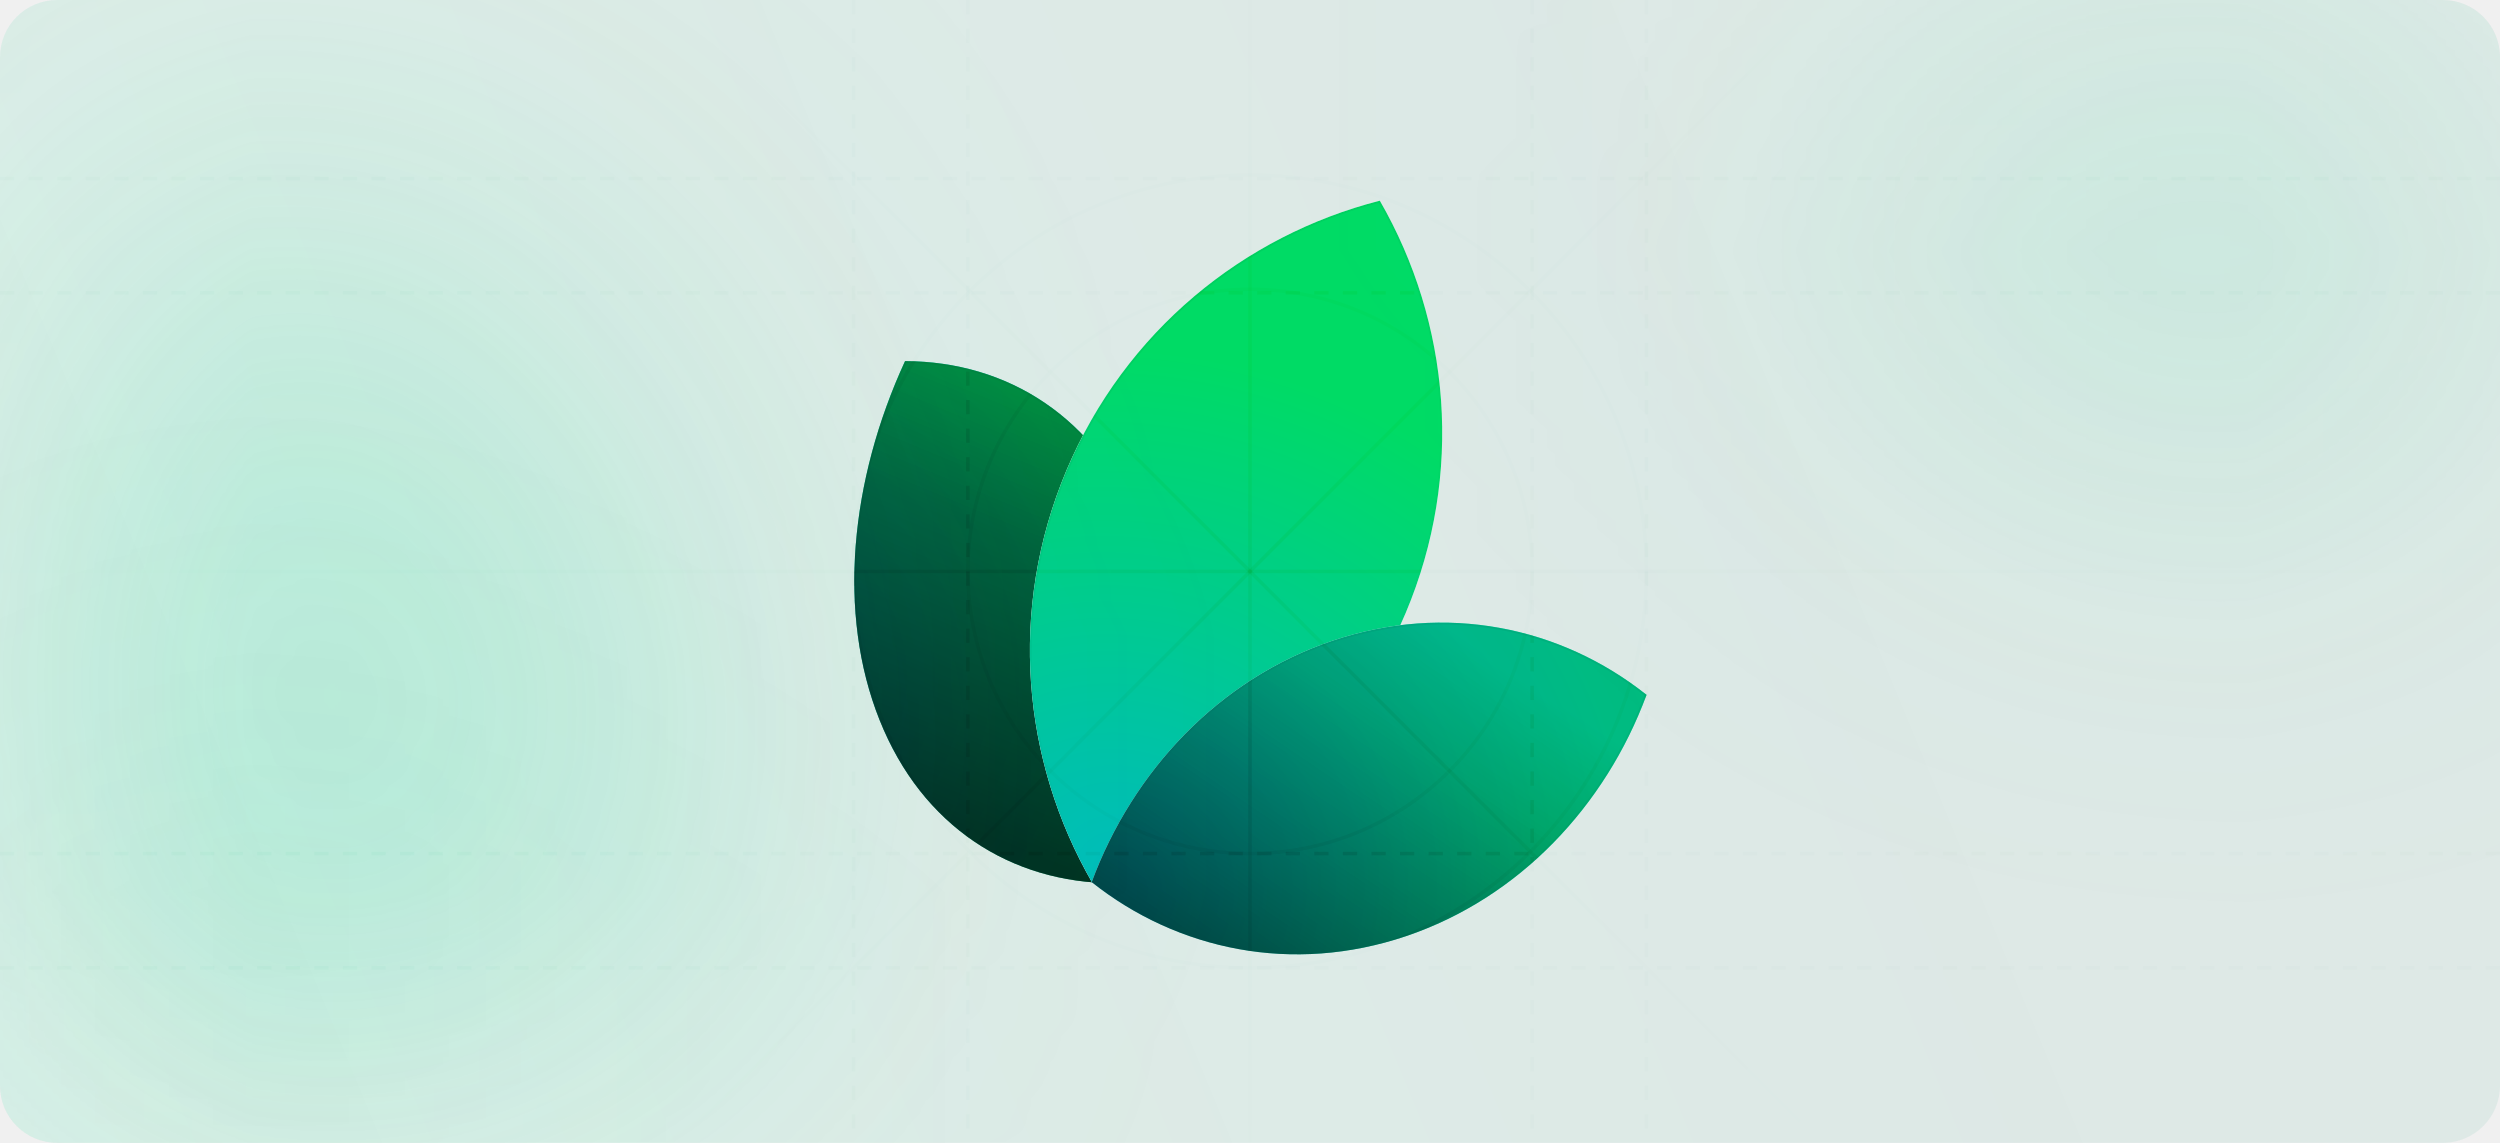
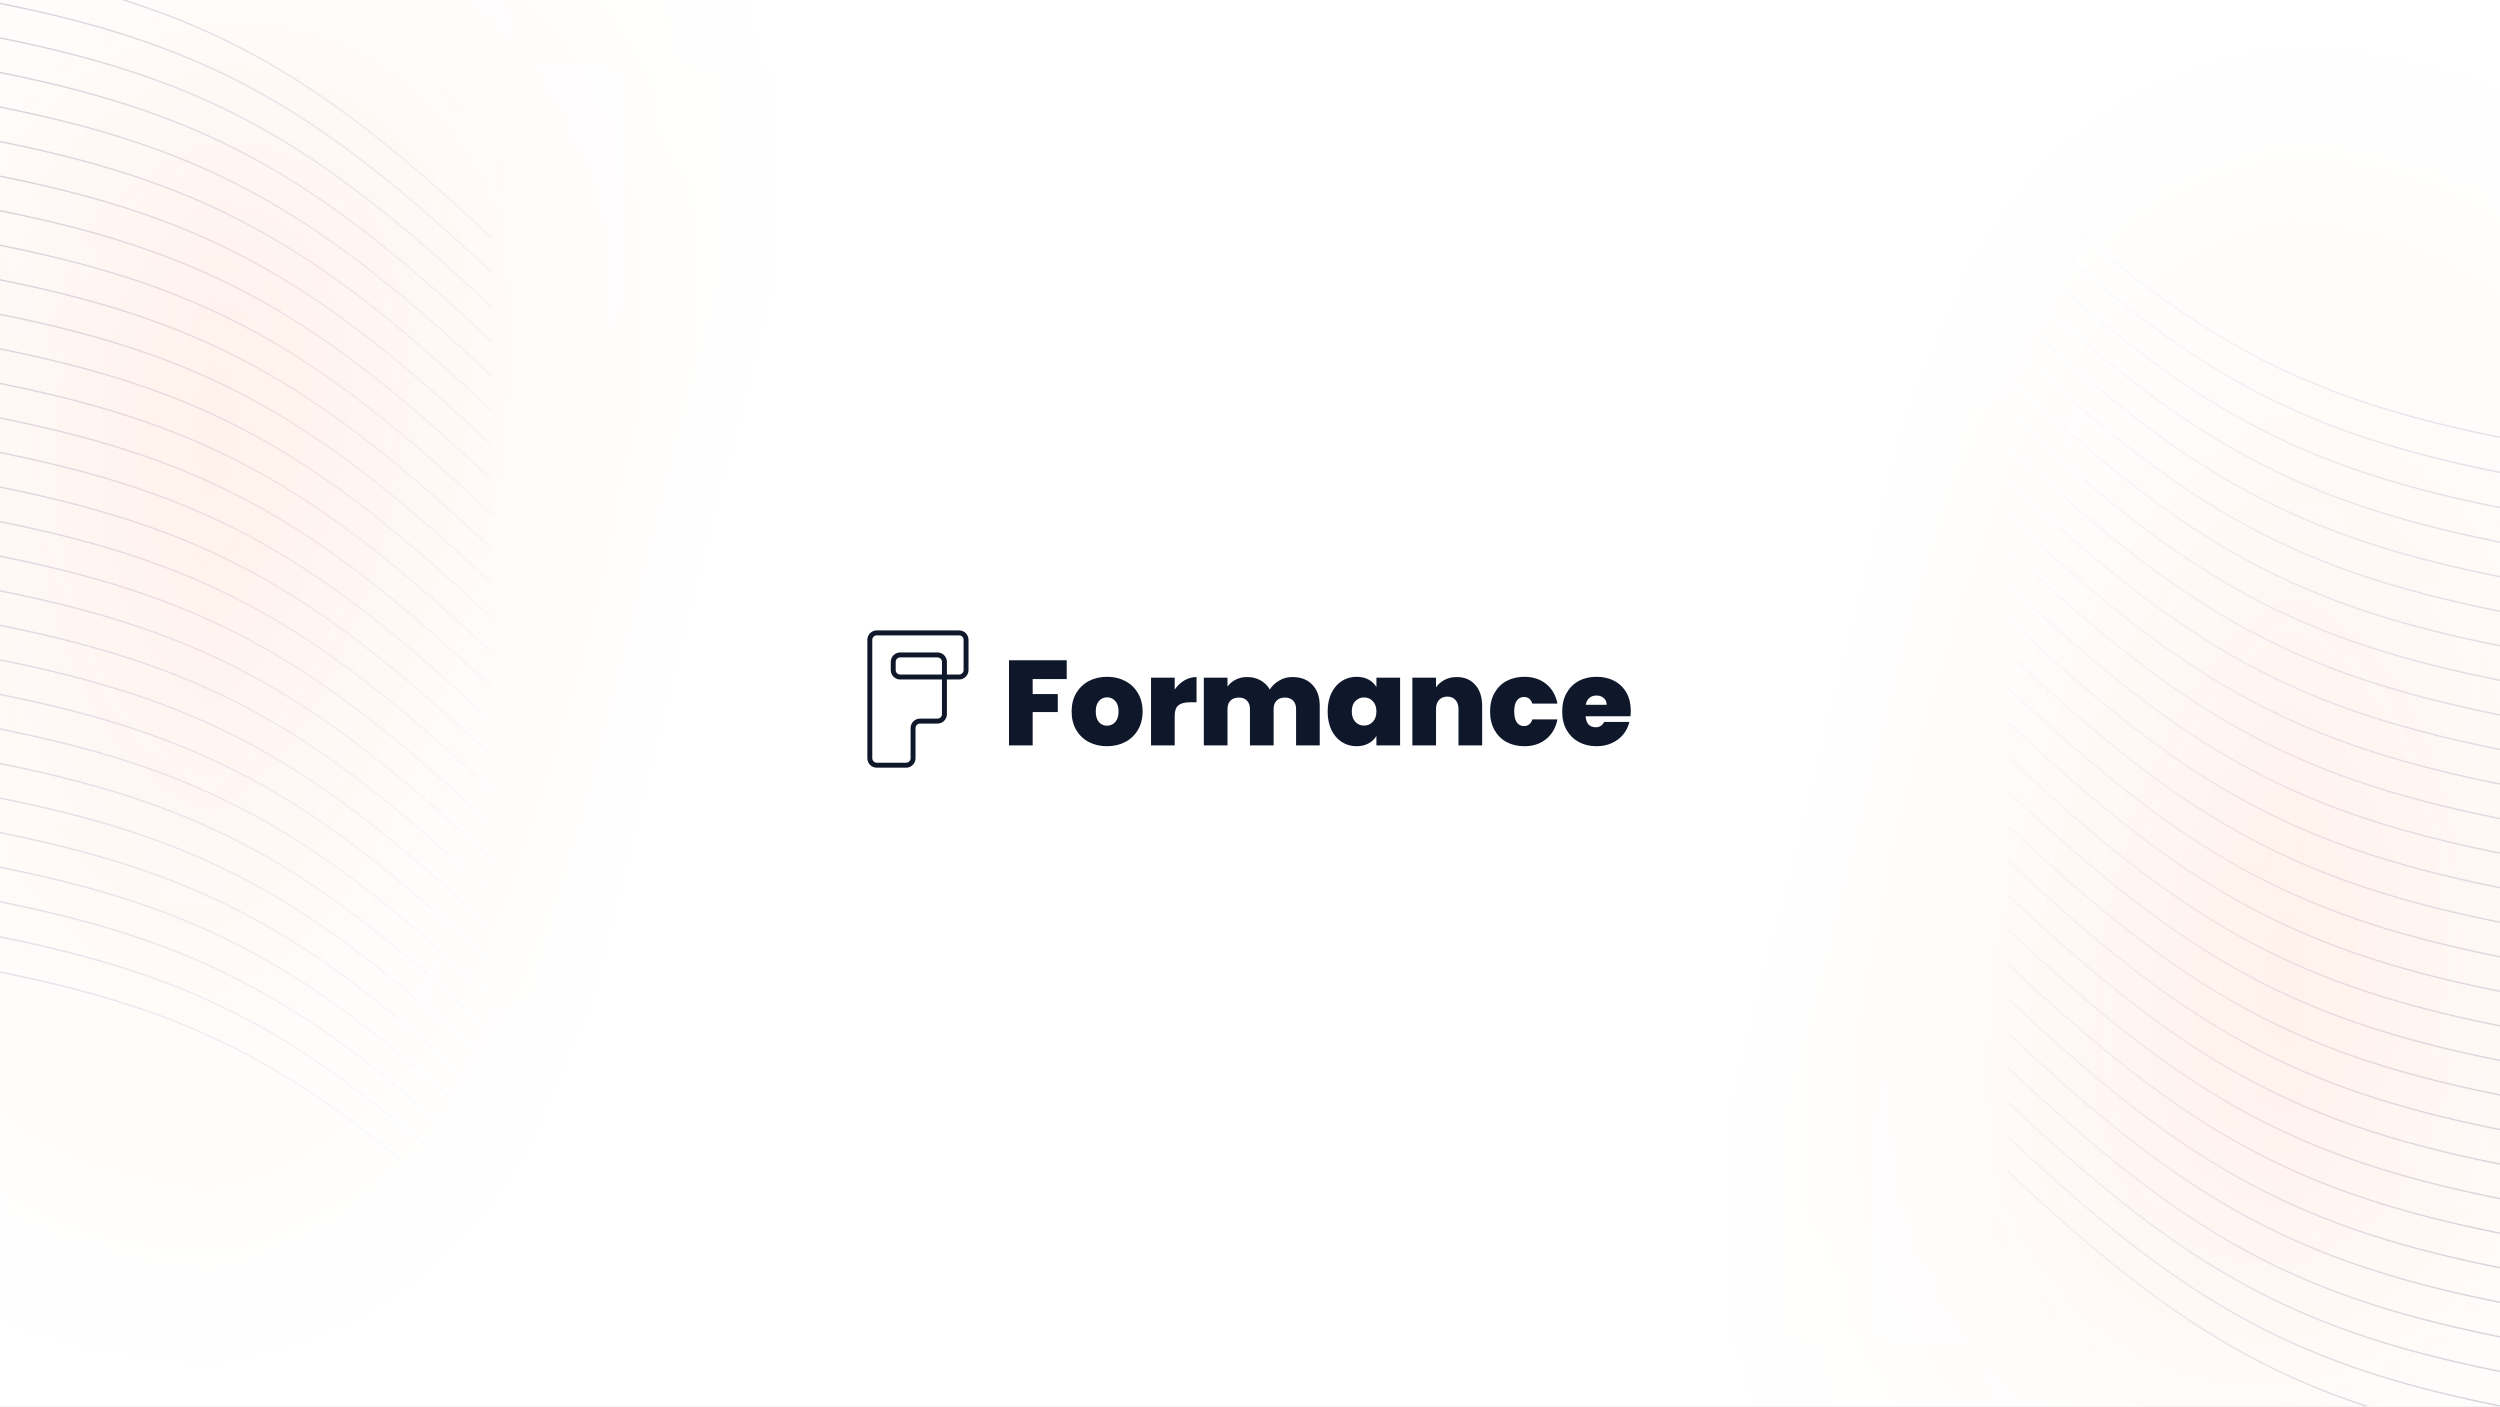
- <svg xmlns="http://www.w3.org/2000/svg" width="700" height="320" viewBox="0 0 700 320" fill="none">
-   <g clip-path="url(#clip0_2862_278)">
-     <rect width="700" height="320" rx="16" fill="url(#paint0_linear_2862_278)" />
-     <path d="M311.889 247.3C283.097 247.215 258.226 231.466 246.292 201.629C234.357 171.793 238.02 134.523 253.414 101.112C282.206 101.197 307.077 116.945 319.011 146.782C330.946 176.619 327.283 213.888 311.889 247.3Z" fill="white" />
-     <path d="M311.889 247.3C283.097 247.215 258.226 231.466 246.292 201.629C234.357 171.793 238.02 134.523 253.414 101.112C282.206 101.197 307.077 116.945 319.011 146.782C330.946 176.619 327.283 213.888 311.889 247.3Z" fill="url(#paint1_radial_2862_278)" />
-     <path d="M311.889 247.3C283.097 247.215 258.226 231.466 246.292 201.629C234.357 171.793 238.02 134.523 253.414 101.112C282.206 101.197 307.077 116.945 319.011 146.782C330.946 176.619 327.283 213.888 311.889 247.3Z" fill="black" fill-opacity="0.5" style="mix-blend-mode:hard-light" />
-     <path d="M311.889 247.3C283.097 247.215 258.226 231.466 246.292 201.629C234.357 171.793 238.02 134.523 253.414 101.112C282.206 101.197 307.077 116.945 319.011 146.782C330.946 176.619 327.283 213.888 311.889 247.3Z" fill="url(#paint2_linear_2862_278)" fill-opacity="0.5" style="mix-blend-mode:hard-light" />
-     <path d="M311.72 247.034C283.108 246.887 258.409 231.208 246.538 201.531C234.656 171.825 238.271 134.702 253.583 101.377C282.195 101.524 306.894 117.203 318.765 146.88C330.647 176.586 327.031 213.709 311.72 247.034Z" stroke="url(#paint3_linear_2862_278)" stroke-opacity="0.05" stroke-width="0.531" />
-     <path d="M305.839 247.174C343.92 237.419 377.154 210.619 393.585 171.64C410.017 132.661 405.98 90.199 386.347 56.193C348.266 65.948 315.032 92.749 298.601 131.728C282.169 170.706 286.206 213.168 305.839 247.174Z" fill="white" />
-     <path d="M305.839 247.174C343.92 237.419 377.154 210.619 393.585 171.64C410.017 132.661 405.98 90.199 386.347 56.193C348.266 65.948 315.032 92.749 298.601 131.728C282.169 170.706 286.206 213.168 305.839 247.174Z" fill="url(#paint4_radial_2862_278)" />
-     <path d="M393.341 171.537C376.971 210.369 343.89 237.091 305.969 246.867C286.462 212.959 282.476 170.663 298.845 131.831C315.215 92.998 348.295 66.276 386.217 56.5C405.724 90.408 409.71 132.704 393.341 171.537Z" stroke="url(#paint5_linear_2862_278)" stroke-opacity="0.05" stroke-width="0.531" />
-     <path d="M305.686 246.995C329.75 266.114 361.965 272.832 393.671 262.129C425.376 251.426 449.499 225.691 461.03 194.556C436.967 175.437 404.751 168.719 373.046 179.422C341.34 190.125 317.217 215.86 305.686 246.995Z" fill="white" />
-     <path d="M305.686 246.995C329.75 266.114 361.965 272.832 393.671 262.129C425.376 251.426 449.499 225.691 461.03 194.556C436.967 175.437 404.751 168.719 373.046 179.422C341.34 190.125 317.217 215.86 305.686 246.995Z" fill="url(#paint6_radial_2862_278)" />
-     <path d="M305.686 246.995C329.75 266.114 361.965 272.832 393.671 262.129C425.376 251.426 449.499 225.691 461.03 194.556C436.967 175.437 404.751 168.719 373.046 179.422C341.34 190.125 317.217 215.86 305.686 246.995Z" fill="black" fill-opacity="0.2" style="mix-blend-mode:hard-light" />
-     <path d="M305.686 246.995C329.75 266.114 361.965 272.832 393.671 262.129C425.376 251.426 449.499 225.691 461.03 194.556C436.967 175.437 404.751 168.719 373.046 179.422C341.34 190.125 317.217 215.86 305.686 246.995Z" fill="url(#paint7_linear_2862_278)" fill-opacity="0.5" style="mix-blend-mode:hard-light" />
-     <path d="M393.586 261.878C362.035 272.529 329.981 265.88 306.002 246.907C317.535 215.919 341.571 190.327 373.13 179.673C404.682 169.023 436.736 175.671 460.715 194.644C449.182 225.632 425.146 251.224 393.586 261.878Z" stroke="url(#paint8_linear_2862_278)" stroke-opacity="0.05" stroke-width="0.531" />
-     <g opacity="0.8" filter="url(#filter0_f_2862_278)">
-       <circle cx="660" cy="-60" r="160" fill="#18E299" fill-opacity="0.4" />
+ <svg xmlns="http://www.w3.org/2000/svg" width="1920" height="1080" viewBox="0 0 1920 1080" fill="none">
+   <g clip-path="url(#clip0_1732_4835)">
+     <rect width="1920" height="1080" fill="white" style="fill:white;fill-opacity:1;" />
+     <path fill-rule="evenodd" clip-rule="evenodd" d="M1932.74 1108.24C1848.84 1092.3 1785.71 1072.44 1726.39 1040.41C1667.06 1008.39 1611.5 964.173 1542.76 899.479L1542 900.287C1610.77 965.008 1666.41 1009.3 1725.86 1041.39C1785.32 1073.49 1848.57 1093.38 1932.54 1109.33L1932.74 1108.24ZM1932.74 1081.71C1848.84 1065.76 1785.71 1045.9 1726.39 1013.88C1667.06 981.85 1611.5 937.637 1542.76 872.943L1542 873.751C1610.77 938.472 1666.41 982.76 1725.86 1014.86C1785.32 1046.95 1848.57 1066.84 1932.54 1082.8L1932.74 1081.71ZM1726.39 987.342C1785.71 1019.37 1848.84 1039.23 1932.74 1055.17L1932.54 1056.26C1848.57 1040.3 1785.32 1020.42 1725.86 988.318C1666.41 956.224 1610.77 911.935 1542 847.215L1542.76 846.406C1611.5 911.1 1667.06 955.314 1726.39 987.342ZM1932.74 1028.63C1848.84 1012.69 1785.71 992.832 1726.39 960.806C1667.06 928.778 1611.5 884.564 1542.76 819.87L1542 820.679C1610.77 885.399 1666.41 929.688 1725.86 961.782C1785.32 993.88 1848.57 1013.77 1932.54 1029.72L1932.74 1028.63ZM1726.39 934.269C1785.71 966.295 1848.84 986.153 1932.74 1002.1L1932.54 1003.19C1848.57 987.23 1785.32 967.343 1725.86 935.246C1666.41 903.151 1610.77 858.863 1542 794.142L1542.76 793.334C1611.5 858.028 1667.06 902.241 1726.39 934.269ZM1932.74 975.561C1848.84 959.617 1785.71 939.759 1726.39 907.733C1667.06 875.705 1611.5 831.492 1542.76 766.798L1542 767.606C1610.77 832.327 1666.41 876.615 1725.86 908.71C1785.32 940.807 1848.57 960.694 1932.54 976.651L1932.74 975.561ZM1726.39 881.197C1785.71 913.223 1848.84 933.08 1932.74 949.024L1932.54 950.115C1848.57 934.158 1785.32 914.271 1725.86 882.173C1666.41 850.079 1610.77 805.79 1542 741.07L1542.76 740.261C1611.5 804.955 1667.06 849.168 1726.39 881.197ZM1932.74 922.488C1848.84 906.544 1785.71 886.687 1726.39 854.661C1667.06 822.633 1611.5 778.419 1542.76 713.725L1542 714.534C1610.77 779.254 1666.41 823.543 1725.86 855.637C1785.32 887.735 1848.57 907.622 1932.54 923.579L1932.74 922.488ZM1726.39 828.124C1785.71 860.15 1848.84 880.008 1932.74 895.952L1932.54 897.042C1848.57 881.085 1785.32 861.198 1725.86 829.101C1666.41 797.006 1610.77 752.718 1542 687.997L1542.76 687.189C1611.5 751.883 1667.06 796.096 1726.39 828.124ZM1932.74 869.416C1848.84 853.472 1785.71 833.614 1726.39 801.588C1667.06 769.56 1611.5 725.347 1542.76 660.653L1542 661.461C1610.77 726.182 1666.41 770.47 1725.86 802.565C1785.32 834.662 1848.57 854.549 1932.54 870.506L1932.74 869.416ZM1726.39 775.052C1785.71 807.078 1848.84 826.935 1932.74 842.879L1932.54 843.969C1848.57 828.013 1785.32 808.126 1725.86 776.028C1666.41 743.934 1610.77 699.645 1542 634.925L1542.76 634.116C1611.5 698.81 1667.06 743.023 1726.39 775.052ZM1932.74 816.343C1848.84 800.399 1785.71 780.542 1726.39 748.516C1667.06 716.488 1611.5 672.274 1542.76 607.58L1542 608.389C1610.77 673.109 1666.41 717.398 1725.86 749.492C1785.32 781.59 1848.57 801.477 1932.54 817.434L1932.74 816.343ZM1726.39 721.979C1785.71 754.005 1848.84 773.863 1932.74 789.807L1932.54 790.897C1848.57 774.94 1785.32 755.053 1725.86 722.956C1666.41 690.861 1610.77 646.573 1542 581.852L1542.76 581.044C1611.5 645.738 1667.06 689.951 1726.39 721.979ZM1932.74 763.271C1848.84 747.327 1785.71 727.469 1726.39 695.443C1667.06 663.415 1611.5 619.202 1542.76 554.508L1542 555.316C1610.77 620.037 1666.41 664.325 1725.86 696.42C1785.32 728.517 1848.57 748.404 1932.54 764.361L1932.74 763.271ZM1726.39 668.907C1785.71 700.933 1848.84 720.79 1932.74 736.734L1932.54 737.824C1848.57 721.868 1785.32 701.981 1725.86 669.883C1666.41 637.788 1610.77 593.5 1542 528.78L1542.76 527.971C1611.5 592.665 1667.06 636.878 1726.39 668.907ZM1932.74 710.198C1848.84 694.254 1785.71 674.397 1726.39 642.371C1667.06 610.343 1611.5 566.129 1542.76 501.435L1542 502.244C1610.77 566.964 1666.41 611.253 1725.86 643.347C1785.32 675.445 1848.57 695.332 1932.54 711.289L1932.74 710.198ZM1726.39 615.834C1785.71 647.86 1848.84 667.718 1932.74 683.662L1932.54 684.752C1848.57 668.795 1785.32 648.908 1725.86 616.811C1666.41 584.716 1610.77 540.428 1542 475.707L1542.76 474.899C1611.5 539.593 1667.06 583.806 1726.39 615.834ZM1932.74 657.126C1848.84 641.182 1785.71 621.324 1726.39 589.298C1667.06 557.27 1611.5 513.057 1542.76 448.363L1542 449.171C1610.77 513.892 1666.41 558.18 1725.86 590.275C1785.32 622.372 1848.57 642.259 1932.54 658.216L1932.74 657.126ZM1726.39 562.762C1785.71 594.788 1848.84 614.646 1932.74 630.59L1932.54 631.68C1848.57 615.723 1785.32 595.836 1725.86 563.739C1666.41 531.644 1610.77 487.356 1542 422.635L1542.76 421.827C1611.5 486.521 1667.06 530.734 1726.39 562.762ZM1932.74 604.053C1848.84 588.109 1785.71 568.252 1726.39 536.226C1667.06 504.197 1611.5 459.984 1542.76 395.29L1542 396.099C1610.77 460.819 1666.41 505.108 1725.86 537.202C1785.32 569.3 1848.57 589.187 1932.54 605.144L1932.74 604.053ZM1726.39 509.689C1785.71 541.715 1848.84 561.573 1932.74 577.517L1932.54 578.607C1848.57 562.65 1785.32 542.763 1725.86 510.666C1666.41 478.571 1610.77 434.283 1542 369.562L1542.76 368.754C1611.5 433.447 1667.06 477.661 1726.39 509.689ZM1932.74 550.981C1848.84 535.037 1785.71 515.179 1726.39 483.153C1667.06 451.125 1611.5 406.912 1542.76 342.218L1542 343.026C1610.77 407.747 1666.41 452.035 1725.86 484.13C1785.32 516.227 1848.57 536.114 1932.54 552.071L1932.74 550.981ZM1726.39 456.617C1785.71 488.643 1848.84 508.501 1932.74 524.445L1932.54 525.535C1848.57 509.578 1785.32 489.691 1725.86 457.594C1666.41 425.499 1610.77 381.211 1542 316.49L1542.76 315.682C1611.5 380.376 1667.06 424.589 1726.39 456.617ZM1932.74 497.908C1848.84 481.964 1785.71 462.107 1726.39 430.081C1667.06 398.052 1611.5 353.839 1542.76 289.145L1542 289.954C1610.77 354.674 1666.41 398.963 1725.86 431.057C1785.32 463.155 1848.57 483.042 1932.54 498.998L1932.74 497.908ZM1726.39 403.544C1785.71 435.57 1848.84 455.428 1932.74 471.372L1932.54 472.462C1848.57 456.505 1785.32 436.618 1725.86 404.521C1666.41 372.426 1610.77 328.138 1542 263.417L1542.76 262.609C1611.5 327.302 1667.06 371.516 1726.39 403.544ZM1932.74 444.836C1848.84 428.892 1785.71 409.034 1726.39 377.008C1667.06 344.98 1611.5 300.767 1542.76 236.073L1542 236.881C1610.77 301.602 1666.41 345.89 1725.86 377.985C1785.32 410.082 1848.57 429.969 1932.54 445.926L1932.74 444.836ZM1726.39 350.472C1785.71 382.498 1848.84 402.356 1932.74 418.3L1932.54 419.39C1848.57 403.433 1785.32 383.546 1725.86 351.449C1666.41 319.354 1610.77 275.066 1542 210.345L1542.76 209.537C1611.5 274.231 1667.06 318.444 1726.39 350.472ZM1932.74 391.763C1848.84 375.819 1785.71 355.961 1726.39 323.936C1667.06 291.907 1611.5 247.694 1542.76 183L1542 183.808C1610.77 248.529 1666.41 292.817 1725.86 324.912C1785.32 357.01 1848.57 376.896 1932.54 392.853L1932.74 391.763ZM1726.49 296.959C1785.82 328.985 1848.95 348.843 1932.85 364.787L1932.64 365.877C1848.67 349.92 1785.42 330.033 1725.97 297.936C1666.51 265.841 1610.87 221.553 1542.1 156.832L1542.86 156.024C1611.61 220.718 1667.16 264.931 1726.49 296.959ZM1932.95 337.811C1849.05 321.867 1785.92 302.009 1726.6 269.983C1667.27 237.955 1611.71 193.742 1542.97 129.048L1542.21 129.856C1610.98 194.577 1666.62 238.865 1726.07 270.96C1785.53 303.057 1848.77 322.944 1932.74 338.901L1932.95 337.811Z" fill="url(#paint0_linear_1732_4835)" style="" />
+     <g filter="url(#filter0_f_1732_4835)">
+       <rect x="1979.74" y="330.132" width="745.212" height="140.283" transform="rotate(104.276 1979.74 330.132)" fill="#FF6423" fill-opacity="0.3" style="fill:#FF6423;fill:color(display-p3 1 0.392 0.137);fill-opacity:0.3;" />
    </g>
-     <g opacity="0.8" filter="url(#filter1_f_2862_278)">
-       <circle cx="20" cy="213" r="160" fill="#18E299" fill-opacity="0.33" />
+     <path fill-rule="evenodd" clip-rule="evenodd" d="M-13 -25.91C70.903 -9.966 134.03 9.892 193.356 41.918C252.686 73.946 308.242 118.159 376.984 182.853L377.744 182.045C308.973 117.324 253.336 73.036 193.883 40.941C134.425 8.844 71.179 -11.043 -12.792 -27L-13 -25.91ZM-13 0.626C70.903 16.57 134.03 36.428 193.356 68.454C252.686 100.482 308.242 144.695 376.984 209.389L377.744 208.581C308.973 143.86 253.336 99.572 193.883 67.477C134.425 35.38 71.179 15.493 -12.792 -0.464L-13 0.626ZM193.356 94.99C134.03 62.964 70.903 43.107 -13 27.163L-12.792 26.073C71.179 42.029 134.425 61.916 193.883 94.014C253.336 126.108 308.973 170.397 377.744 235.117L376.984 235.926C308.242 171.232 252.686 127.018 193.356 94.99ZM-13 53.699C70.903 69.642 134.03 89.5 193.356 121.526C252.686 153.554 308.242 197.768 376.984 262.462L377.744 261.653C308.973 196.933 253.336 152.644 193.883 120.55C134.425 88.452 71.179 68.565 -12.792 52.608L-13 53.699ZM193.356 148.063C134.03 116.037 70.903 96.179 -13 80.235L-12.792 79.145C71.179 95.102 134.425 114.989 193.883 147.086C253.336 179.181 308.973 223.469 377.744 288.19L376.984 288.998C308.242 224.304 252.686 180.091 193.356 148.063ZM-13 106.771C70.903 122.715 134.03 142.573 193.356 174.599C252.686 206.627 308.242 250.84 376.984 315.534L377.744 314.726C308.973 250.005 253.336 205.717 193.883 173.622C134.425 141.525 71.179 121.638 -12.792 105.681L-13 106.771ZM193.356 201.135C134.03 169.109 70.903 149.252 -13 133.308L-12.792 132.218C71.179 148.174 134.425 168.061 193.883 200.159C253.336 232.253 308.973 276.542 377.744 341.262L376.984 342.071C308.242 277.377 252.686 233.164 193.356 201.135ZM-13 159.844C70.903 175.788 134.03 195.645 193.356 227.671C252.686 259.699 308.242 303.913 376.984 368.607L377.744 367.798C308.973 303.078 253.336 258.789 193.883 226.695C134.425 194.597 71.179 174.71 -12.792 158.753L-13 159.844ZM193.356 254.208C134.03 222.182 70.903 202.324 -13 186.38L-12.792 185.29C71.179 201.247 134.425 221.134 193.883 253.231C253.336 285.326 308.973 329.614 377.744 394.335L376.984 395.143C308.242 330.449 252.686 286.236 193.356 254.208ZM-13 212.916C70.903 228.86 134.03 248.718 193.356 280.744C252.686 312.772 308.242 356.985 376.984 421.679L377.744 420.871C308.973 356.15 253.336 311.862 193.883 279.767C134.425 247.67 71.179 227.783 -12.792 211.826L-13 212.916ZM193.356 307.28C134.03 275.254 70.903 255.397 -13 239.453L-12.792 238.363C71.179 254.319 134.425 274.206 193.883 306.304C253.336 338.398 308.973 382.687 377.744 447.407L376.984 448.216C308.242 383.522 252.686 339.309 193.356 307.28ZM-13 265.989C70.903 281.933 134.03 301.79 193.356 333.816C252.686 365.844 308.242 410.058 376.984 474.752L377.744 473.943C308.973 409.223 253.336 364.934 193.883 332.84C134.425 300.742 71.179 280.855 -12.792 264.898L-13 265.989ZM193.356 360.353C134.03 328.327 70.903 308.469 -13 292.525L-12.792 291.435C71.179 307.392 134.425 327.279 193.883 359.376C253.336 391.471 308.973 435.759 377.744 500.48L376.984 501.288C308.242 436.594 252.686 392.381 193.356 360.353ZM-13 319.061C70.903 335.005 134.03 354.863 193.356 386.889C252.686 418.917 308.242 463.13 376.984 527.824L377.744 527.016C308.973 462.295 253.336 418.007 193.883 385.912C134.425 353.815 71.179 333.928 -12.792 317.971L-13 319.061ZM193.356 413.425C134.03 381.399 70.903 361.542 -13 345.598L-12.792 344.508C71.179 360.465 134.425 380.351 193.883 412.449C253.336 444.544 308.973 488.832 377.744 553.552L376.984 554.361C308.242 489.667 252.686 445.454 193.356 413.425ZM-13 372.134C70.903 388.078 134.03 407.935 193.356 439.961C252.686 471.989 308.242 516.203 376.984 580.897L377.744 580.088C308.973 515.368 253.336 471.079 193.883 438.985C134.425 406.887 71.179 387 -12.792 371.043L-13 372.134ZM193.356 466.498C134.03 434.472 70.903 414.614 -13 398.67L-12.792 397.58C71.179 413.537 134.425 433.424 193.883 465.521C253.336 497.616 308.973 541.904 377.744 606.625L376.984 607.433C308.242 542.74 252.686 498.526 193.356 466.498ZM-13 425.206C70.903 441.15 134.03 461.008 193.356 493.034C252.686 525.062 308.242 569.275 376.984 633.969L377.744 633.161C308.973 568.44 253.336 524.152 193.883 492.057C134.425 459.96 71.179 440.073 -12.792 424.116L-13 425.206ZM193.356 519.57C134.03 487.544 70.903 467.686 -13 451.742L-12.792 450.652C71.179 466.609 134.425 486.496 193.883 518.593C253.336 550.688 308.973 594.976 377.744 659.697L376.984 660.505C308.242 595.811 252.686 551.598 193.356 519.57ZM-13 478.279C70.903 494.223 134.03 514.08 193.356 546.106C252.686 578.135 308.242 622.348 376.984 687.042L377.744 686.233C308.973 621.513 253.336 577.224 193.883 545.13C134.425 513.032 71.179 493.145 -12.792 477.189L-13 478.279ZM193.356 572.643C134.03 540.617 70.903 520.759 -13 504.815L-12.792 503.725C71.179 519.682 134.425 539.569 193.883 571.666C253.336 603.761 308.973 648.049 377.744 712.77L376.984 713.578C308.242 648.885 252.686 604.671 193.356 572.643ZM-13 531.351C70.903 547.295 134.03 567.153 193.356 599.179C252.686 631.207 308.242 675.42 376.984 740.114L377.744 739.306C308.973 674.585 253.336 630.297 193.883 598.202C134.425 566.105 71.179 546.218 -12.792 530.261L-13 531.351ZM193.356 625.715C134.03 593.689 70.903 573.831 -13 557.887L-12.792 556.797C71.179 572.754 134.425 592.641 193.883 624.738C253.336 656.833 308.973 701.121 377.744 765.842L376.984 766.65C308.242 701.956 252.686 657.743 193.356 625.715ZM-13 584.424C70.903 600.368 134.03 620.225 193.356 652.251C252.686 684.28 308.242 728.493 376.984 793.187L377.744 792.378C308.973 727.658 253.336 683.37 193.883 651.275C134.425 619.177 71.179 599.29 -12.792 583.334L-13 584.424ZM193.356 678.788C134.03 646.762 70.903 626.904 -13 610.961L-12.792 609.87C71.179 625.827 134.425 645.714 193.883 677.811C253.336 709.906 308.973 754.194 377.744 818.915L376.984 819.723C308.242 755.03 252.686 710.816 193.356 678.788ZM-13 637.496C70.903 653.44 134.03 673.298 193.356 705.324C252.686 737.352 308.242 781.565 376.984 846.259L377.744 845.451C308.973 780.73 253.336 736.442 193.883 704.347C134.425 672.25 71.179 652.363 -12.792 636.406L-13 637.496ZM193.356 731.86C134.03 699.834 70.903 679.976 -13 664.032L-12.792 662.942C71.179 678.899 134.425 698.786 193.883 730.883C253.336 762.978 308.973 807.266 377.744 871.987L376.984 872.795C308.242 808.101 252.686 763.888 193.356 731.86ZM-13 690.569C70.902 706.513 134.03 726.371 193.355 758.396C252.685 790.425 308.241 834.638 376.983 899.332L377.744 898.524C308.973 833.803 253.336 789.515 193.882 757.42C134.425 725.323 71.178 705.436 -12.793 689.479L-13 690.569ZM193.252 785.373C133.926 753.347 70.799 733.489 -13.104 717.545L-12.896 716.455C71.075 732.412 134.321 752.299 193.779 784.396C253.232 816.491 308.87 860.779 377.64 925.5L376.88 926.308C308.138 861.614 252.582 817.401 193.252 785.373ZM-13.207 744.521C70.695 760.465 133.823 780.323 193.148 812.349C252.478 844.377 308.034 888.59 376.776 953.284L377.537 952.476C308.766 887.755 253.129 843.467 193.675 811.372C134.217 779.275 70.971 759.388 -13 743.431L-13.207 744.521Z" fill="url(#paint1_linear_1732_4835)" style="" />
+     <g filter="url(#filter1_f_1732_4835)">
+       <rect x="-60" y="752.2" width="745.212" height="140.283" transform="rotate(-75.7242 -60 752.2)" fill="#FF6423" fill-opacity="0.3" style="fill:#FF6423;fill:color(display-p3 1 0.392 0.137);fill-opacity:0.3;" />
    </g>
-     <g opacity="0.8" filter="url(#filter2_f_2862_278)">
-       <circle cx="660" cy="480" r="160" fill="#18E299" fill-opacity="0.52" />
-     </g>
-     <g opacity="0.8" filter="url(#filter3_f_2862_278)">
-       <circle cx="20" cy="413" r="160" fill="#18E299" fill-opacity="0.22" />
-     </g>
-     <g style="mix-blend-mode:overlay" opacity="0.1">
-       <path d="M0 50H700" stroke="black" stroke-dasharray="4 4" />
-     </g>
-     <g style="mix-blend-mode:overlay" opacity="0.1">
-       <path d="M0 82H700" stroke="black" stroke-dasharray="4 4" />
-     </g>
-     <g style="mix-blend-mode:overlay" opacity="0.1">
-       <path d="M239 0L239 320" stroke="black" stroke-dasharray="4 4" />
-     </g>
-     <g style="mix-blend-mode:overlay" opacity="0.1">
-       <path d="M271 0L271 320" stroke="black" stroke-dasharray="4 4" />
-     </g>
-     <g style="mix-blend-mode:overlay" opacity="0.1">
-       <path d="M461 0L461 320" stroke="black" stroke-dasharray="4 4" />
-     </g>
-     <g style="mix-blend-mode:overlay" opacity="0.1">
-       <path d="M350 0L350 320" stroke="url(#paint9_linear_2862_278)" />
-     </g>
-     <g style="mix-blend-mode:overlay" opacity="0.1">
-       <path d="M429 0L429 320" stroke="black" stroke-dasharray="4 4" />
-     </g>
-     <g style="mix-blend-mode:overlay" opacity="0.1">
-       <path d="M0 271H700" stroke="black" stroke-dasharray="4 4" />
-     </g>
-     <g style="mix-blend-mode:overlay" opacity="0.1">
-       <path d="M0 239H700" stroke="black" stroke-dasharray="4 4" />
-     </g>
-     <g style="mix-blend-mode:overlay" opacity="0.1">
-       <path d="M0 160H700" stroke="url(#paint10_linear_2862_278)" />
-     </g>
-     <g style="mix-blend-mode:overlay" opacity="0.1">
-       <path d="M511 -1L189 321" stroke="url(#paint11_linear_2862_278)" />
-     </g>
-     <g style="mix-blend-mode:overlay" opacity="0.1">
-       <path d="M511 321L189 -1" stroke="url(#paint12_linear_2862_278)" />
-     </g>
-     <g style="mix-blend-mode:overlay" opacity="0.05">
-       <circle cx="350" cy="160" r="111" stroke="black" />
-     </g>
-     <g style="mix-blend-mode:overlay" opacity="0.05">
-       <circle cx="350" cy="160" r="79" stroke="black" />
-     </g>
+     <path fill-rule="evenodd" clip-rule="evenodd" d="M666.121 582.327C666.121 586.335 669.348 589.584 673.329 589.584H695.92C699.901 589.584 703.128 586.335 703.128 582.327V559.15C703.128 557.252 704.657 555.712 706.543 555.712H720.014C723.995 555.712 727.222 552.463 727.222 548.455V521.841H736.621C740.602 521.841 743.829 518.591 743.829 514.583V491.407C743.829 487.399 740.602 484.15 736.621 484.15H673.329C669.348 484.15 666.121 487.399 666.121 491.407V582.327ZM723.428 521.841H691.308C687.326 521.841 684.099 518.591 684.099 514.583V508.343C684.099 504.335 687.327 501.086 691.308 501.086H720.014C723.995 501.086 727.222 504.335 727.222 508.343V518.022H736.621C738.507 518.022 740.036 516.482 740.036 514.583V491.407C740.036 489.508 738.507 487.969 736.621 487.969H673.329C671.443 487.969 669.915 489.508 669.915 491.407V582.327C669.915 584.226 671.443 585.764 673.329 585.764H695.92C697.806 585.764 699.335 584.226 699.335 582.327V559.15C699.335 555.142 702.562 551.893 706.543 551.893H720.014C721.9 551.893 723.428 550.354 723.428 548.455V521.841ZM723.428 518.022V508.343C723.428 506.444 721.9 504.905 720.014 504.905H691.308C689.421 504.905 687.893 506.444 687.893 508.343V514.583C687.893 516.482 689.422 518.022 691.308 518.022H723.428Z" fill="#0F172A" style="fill:#0F172A;fill:color(display-p3 0.059 0.09 0.165);fill-opacity:1;" />
+     <path d="M819.239 507.075V521.542H793.089V533.04H812.377V546.857H793.089V572.451H774.914V507.075H819.239ZM850.17 573.1C844.977 573.1 840.309 572.018 836.167 569.855C832.087 567.691 828.872 564.6 826.523 560.582C824.174 556.563 822.999 551.834 822.999 546.394C822.999 541.015 824.174 536.317 826.523 532.298C828.934 528.28 832.18 525.189 836.26 523.025C840.402 520.862 845.069 519.78 850.262 519.78C855.455 519.78 860.092 520.862 864.172 523.025C868.314 525.189 871.56 528.28 873.909 532.298C876.32 536.317 877.525 541.015 877.525 546.394C877.525 551.772 876.32 556.501 873.909 560.582C871.56 564.6 868.314 567.691 864.172 569.855C860.03 572.018 855.363 573.1 850.17 573.1ZM850.17 557.336C852.704 557.336 854.806 556.409 856.475 554.554C858.206 552.638 859.072 549.917 859.072 546.394C859.072 542.87 858.206 540.181 856.475 538.326C854.806 536.471 852.735 535.544 850.262 535.544C847.79 535.544 845.719 536.471 844.049 538.326C842.38 540.181 841.546 542.87 841.546 546.394C841.546 549.979 842.349 552.699 843.957 554.554C845.564 556.409 847.635 557.336 850.17 557.336ZM902.168 529.609C904.208 526.642 906.681 524.293 909.587 522.562C912.492 520.831 915.614 519.965 918.953 519.965V539.346H913.852C909.896 539.346 906.959 540.119 905.043 541.664C903.126 543.21 902.168 545.899 902.168 549.732V572.451H883.993V520.429H902.168V529.609ZM992.513 519.965C999.066 519.965 1004.2 521.943 1007.91 525.9C1011.68 529.856 1013.56 535.266 1013.56 542.128V572.451H995.388V544.539C995.388 541.757 994.615 539.593 993.07 538.048C991.524 536.502 989.422 535.729 986.764 535.729C984.106 535.729 982.004 536.502 980.458 538.048C978.913 539.593 978.14 541.757 978.14 544.539V572.451H959.965V544.539C959.965 541.757 959.192 539.593 957.646 538.048C956.163 536.502 954.092 535.729 951.433 535.729C948.713 535.729 946.58 536.502 945.035 538.048C943.489 539.593 942.716 541.757 942.716 544.539V572.451H924.541V520.429H942.716V527.291C944.324 525.065 946.395 523.303 948.929 522.005C951.526 520.645 954.493 519.965 957.832 519.965C961.665 519.965 965.065 520.8 968.032 522.469C971.061 524.138 973.441 526.487 975.172 529.516C977.027 526.673 979.469 524.385 982.498 522.654C985.528 520.862 988.866 519.965 992.513 519.965ZM1019.63 546.394C1019.63 541.015 1020.58 536.317 1022.5 532.298C1024.48 528.28 1027.14 525.189 1030.48 523.025C1033.88 520.862 1037.65 519.78 1041.79 519.78C1045.37 519.78 1048.47 520.491 1051.06 521.912C1053.66 523.334 1055.67 525.251 1057.09 527.662V520.429H1075.27V572.451H1057.09V565.218C1055.67 567.629 1053.63 569.546 1050.97 570.967C1048.37 572.389 1045.31 573.1 1041.79 573.1C1037.65 573.1 1033.88 572.018 1030.48 569.855C1027.14 567.691 1024.48 564.6 1022.5 560.582C1020.58 556.501 1019.63 551.772 1019.63 546.394ZM1057.09 546.394C1057.09 543.055 1056.16 540.428 1054.31 538.511C1052.52 536.595 1050.29 535.637 1047.63 535.637C1044.91 535.637 1042.65 536.595 1040.86 538.511C1039.07 540.366 1038.17 542.993 1038.17 546.394C1038.17 549.732 1039.07 552.39 1040.86 554.369C1042.65 556.285 1044.91 557.243 1047.63 557.243C1050.29 557.243 1052.52 556.285 1054.31 554.369C1056.16 552.452 1057.09 549.794 1057.09 546.394ZM1118.73 519.965C1124.72 519.965 1129.48 521.974 1133.01 525.993C1136.53 529.949 1138.29 535.328 1138.29 542.128V572.451H1120.12V544.539C1120.12 541.572 1119.35 539.253 1117.8 537.584C1116.25 535.853 1114.18 534.988 1111.59 534.988C1108.87 534.988 1106.73 535.853 1105.19 537.584C1103.64 539.253 1102.87 541.572 1102.87 544.539V572.451H1084.69V520.429H1102.87V527.847C1104.48 525.498 1106.64 523.613 1109.36 522.191C1112.08 520.707 1115.2 519.965 1118.73 519.965ZM1144.37 546.394C1144.37 541.015 1145.48 536.317 1147.71 532.298C1149.94 528.28 1153.03 525.189 1156.98 523.025C1161 520.862 1165.58 519.78 1170.71 519.78C1177.32 519.78 1182.89 521.603 1187.4 525.251C1191.91 528.836 1194.82 533.875 1196.12 540.366H1176.83C1175.72 536.966 1173.55 535.266 1170.34 535.266C1168.05 535.266 1166.23 536.224 1164.87 538.141C1163.57 539.995 1162.92 542.746 1162.92 546.394C1162.92 550.041 1163.57 552.823 1164.87 554.739C1166.23 556.656 1168.05 557.614 1170.34 557.614C1173.61 557.614 1175.78 555.914 1176.83 552.514H1196.12C1194.82 558.943 1191.91 563.982 1187.4 567.629C1182.89 571.277 1177.32 573.1 1170.71 573.1C1165.58 573.1 1161 572.018 1156.98 569.855C1153.03 567.691 1149.94 564.6 1147.71 560.582C1145.48 556.563 1144.37 551.834 1144.37 546.394ZM1252.44 545.837C1252.44 547.259 1252.35 548.681 1252.17 550.103H1217.76C1217.95 552.947 1218.72 555.079 1220.08 556.501C1221.5 557.861 1223.29 558.541 1225.46 558.541C1228.49 558.541 1230.65 557.181 1231.95 554.461H1251.33C1250.53 558.047 1248.95 561.262 1246.6 564.105C1244.31 566.887 1241.41 569.082 1237.88 570.689C1234.36 572.297 1230.47 573.1 1226.2 573.1C1221.07 573.1 1216.49 572.018 1212.48 569.855C1208.52 567.691 1205.4 564.6 1203.11 560.582C1200.88 556.563 1199.77 551.834 1199.77 546.394C1199.77 540.953 1200.88 536.255 1203.11 532.298C1205.34 528.28 1208.43 525.189 1212.38 523.025C1216.4 520.862 1221.01 519.78 1226.2 519.78C1231.33 519.78 1235.88 520.831 1239.83 522.933C1243.79 525.034 1246.88 528.064 1249.11 532.02C1251.33 535.915 1252.44 540.521 1252.44 545.837ZM1233.9 541.293C1233.9 539.068 1233.16 537.337 1231.67 536.1C1230.19 534.802 1228.33 534.153 1226.11 534.153C1223.88 534.153 1222.06 534.771 1220.64 536.008C1219.21 537.182 1218.29 538.944 1217.85 541.293H1233.9Z" fill="#0F172A" style="fill:#0F172A;fill:color(display-p3 0.059 0.09 0.165);fill-opacity:1;" />
  </g>
  <defs>
-     <filter id="filter0_f_2862_278" x="260" y="-460" width="800" height="800" filterUnits="userSpaceOnUse" color-interpolation-filters="sRGB">
+     <filter id="filter0_f_1732_4835" x="1317.74" y="-46.75" width="1004.29" height="1441.37" filterUnits="userSpaceOnUse" color-interpolation-filters="sRGB">
      <feFlood flood-opacity="0" result="BackgroundImageFix" />
      <feBlend mode="normal" in="SourceGraphic" in2="BackgroundImageFix" result="shape" />
-       <feGaussianBlur stdDeviation="120" result="effect1_foregroundBlur_2862_278" />
+       <feGaussianBlur stdDeviation="171.145" result="effect1_foregroundBlur_1732_4835" />
    </filter>
-     <filter id="filter1_f_2862_278" x="-380" y="-187" width="800" height="800" filterUnits="userSpaceOnUse" color-interpolation-filters="sRGB">
+     <filter id="filter1_f_1732_4835" x="-402.29" y="-312.29" width="1004.29" height="1441.37" filterUnits="userSpaceOnUse" color-interpolation-filters="sRGB">
      <feFlood flood-opacity="0" result="BackgroundImageFix" />
      <feBlend mode="normal" in="SourceGraphic" in2="BackgroundImageFix" result="shape" />
-       <feGaussianBlur stdDeviation="120" result="effect1_foregroundBlur_2862_278" />
+       <feGaussianBlur stdDeviation="171.145" result="effect1_foregroundBlur_1732_4835" />
    </filter>
-     <filter id="filter2_f_2862_278" x="260" y="80" width="800" height="800" filterUnits="userSpaceOnUse" color-interpolation-filters="sRGB">
-       <feFlood flood-opacity="0" result="BackgroundImageFix" />
-       <feBlend mode="normal" in="SourceGraphic" in2="BackgroundImageFix" result="shape" />
-       <feGaussianBlur stdDeviation="120" result="effect1_foregroundBlur_2862_278" />
-     </filter>
-     <filter id="filter3_f_2862_278" x="-380" y="13" width="800" height="800" filterUnits="userSpaceOnUse" color-interpolation-filters="sRGB">
-       <feFlood flood-opacity="0" result="BackgroundImageFix" />
-       <feBlend mode="normal" in="SourceGraphic" in2="BackgroundImageFix" result="shape" />
-       <feGaussianBlur stdDeviation="120" result="effect1_foregroundBlur_2862_278" />
-     </filter>
-     <linearGradient id="paint0_linear_2862_278" x1="1.04308e-05" y1="320" x2="710.784" y2="26.079" gradientUnits="userSpaceOnUse">
-       <stop stop-color="#18E299" stop-opacity="0.09" />
-       <stop offset="0.729" stop-color="#0D9373" stop-opacity="0.08" />
+     <linearGradient id="paint0_linear_1732_4835" x1="1409.8" y1="733.108" x2="2096.51" y2="877.211" gradientUnits="userSpaceOnUse">
+       <stop offset="0.025" stop-color="#574FEB" stop-opacity="0" style="stop-color:none;stop-opacity:0;" />
+       <stop offset="1" stop-color="#15192E" stop-opacity="0.24" style="stop-color:#15192E;stop-color:color(display-p3 0.082 0.098 0.18);stop-opacity:0.24;" />
+       <stop offset="1" stop-color="#574FEB" style="stop-color:#574FEB;stop-color:color(display-p3 0.341 0.31 0.922);stop-opacity:1;" />
    </linearGradient>
-     <radialGradient id="paint1_radial_2862_278" cx="0" cy="0" r="1" gradientUnits="userSpaceOnUse" gradientTransform="translate(208.697 189.703) rotate(-10.029) scale(169.097 167.466)">
-       <stop stop-color="#00B0BB" />
-       <stop offset="1" stop-color="#00DB65" />
-     </radialGradient>
-     <linearGradient id="paint2_linear_2862_278" x1="306.587" y1="93.56" x2="252.341" y2="224.228" gradientUnits="userSpaceOnUse">
-       <stop stop-color="#18E299" />
-       <stop offset="1" />
+     <linearGradient id="paint1_linear_1732_4835" x1="509.948" y1="349.224" x2="-176.77" y2="205.121" gradientUnits="userSpaceOnUse">
+       <stop offset="0.025" stop-color="#574FEB" stop-opacity="0" style="stop-color:none;stop-opacity:0;" />
+       <stop offset="1" stop-color="#15192E" stop-opacity="0.24" style="stop-color:#15192E;stop-color:color(display-p3 0.082 0.098 0.18);stop-opacity:0.24;" />
+       <stop offset="1" stop-color="#574FEB" style="stop-color:#574FEB;stop-color:color(display-p3 0.341 0.31 0.922);stop-opacity:1;" />
    </linearGradient>
-     <linearGradient id="paint3_linear_2862_278" x1="311.84" y1="123.717" x2="253.579" y2="224.761" gradientUnits="userSpaceOnUse">
-       <stop />
-       <stop offset="1" stop-opacity="0" />
-     </linearGradient>
-     <radialGradient id="paint4_radial_2862_278" cx="0" cy="0" r="1" gradientUnits="userSpaceOnUse" gradientTransform="translate(313.407 243.64) rotate(-75.7542) scale(203.632 223.902)">
-       <stop stop-color="#00BBBB" />
-       <stop offset="0.713" stop-color="#00DB65" />
-     </radialGradient>
-     <linearGradient id="paint5_linear_2862_278" x1="308.586" y1="102.284" x2="383.487" y2="201.169" gradientUnits="userSpaceOnUse">
-       <stop />
-       <stop offset="1" stop-opacity="0" />
-     </linearGradient>
-     <radialGradient id="paint6_radial_2862_278" cx="0" cy="0" r="1" gradientUnits="userSpaceOnUse" gradientTransform="translate(311.447 249.925) rotate(-20.3524) scale(174.776 163.096)">
-       <stop stop-color="#00B0BB" />
-       <stop offset="1" stop-color="#00DB65" />
-     </radialGradient>
-     <linearGradient id="paint7_linear_2862_278" x1="395.843" y1="169.781" x2="332.121" y2="263.82" gradientUnits="userSpaceOnUse">
-       <stop stop-color="#00B1BC" />
-       <stop offset="1" />
-     </linearGradient>
-     <linearGradient id="paint8_linear_2862_278" x1="395.843" y1="169.781" x2="370.991" y2="271.799" gradientUnits="userSpaceOnUse">
-       <stop />
-       <stop offset="1" stop-opacity="0" />
-     </linearGradient>
-     <linearGradient id="paint9_linear_2862_278" x1="350" y1="0" x2="350" y2="320" gradientUnits="userSpaceOnUse">
-       <stop stop-opacity="0" />
-       <stop offset="0" stop-opacity="0.3" />
-       <stop offset="0.333" />
-       <stop offset="0.667" />
-       <stop offset="1" stop-opacity="0.3" />
-     </linearGradient>
-     <linearGradient id="paint10_linear_2862_278" x1="0" y1="160" x2="700" y2="160" gradientUnits="userSpaceOnUse">
-       <stop stop-opacity="0.1" />
-       <stop offset="0.5" />
-       <stop offset="1" stop-opacity="0.1" />
-     </linearGradient>
-     <linearGradient id="paint11_linear_2862_278" x1="511" y1="-1" x2="189" y2="321" gradientUnits="userSpaceOnUse">
-       <stop stop-opacity="0.1" />
-       <stop offset="0.5" />
-       <stop offset="1" stop-opacity="0.1" />
-     </linearGradient>
-     <linearGradient id="paint12_linear_2862_278" x1="511" y1="321" x2="189" y2="-1" gradientUnits="userSpaceOnUse">
-       <stop stop-opacity="0.1" />
-       <stop offset="0.5" />
-       <stop offset="1" stop-opacity="0.1" />
-     </linearGradient>
-     <clipPath id="clip0_2862_278">
-       <rect width="700" height="320" rx="16" fill="white" />
+     <clipPath id="clip0_1732_4835">
+       <rect width="1920" height="1080" fill="white" style="fill:white;fill-opacity:1;" />
    </clipPath>
  </defs>
</svg>
